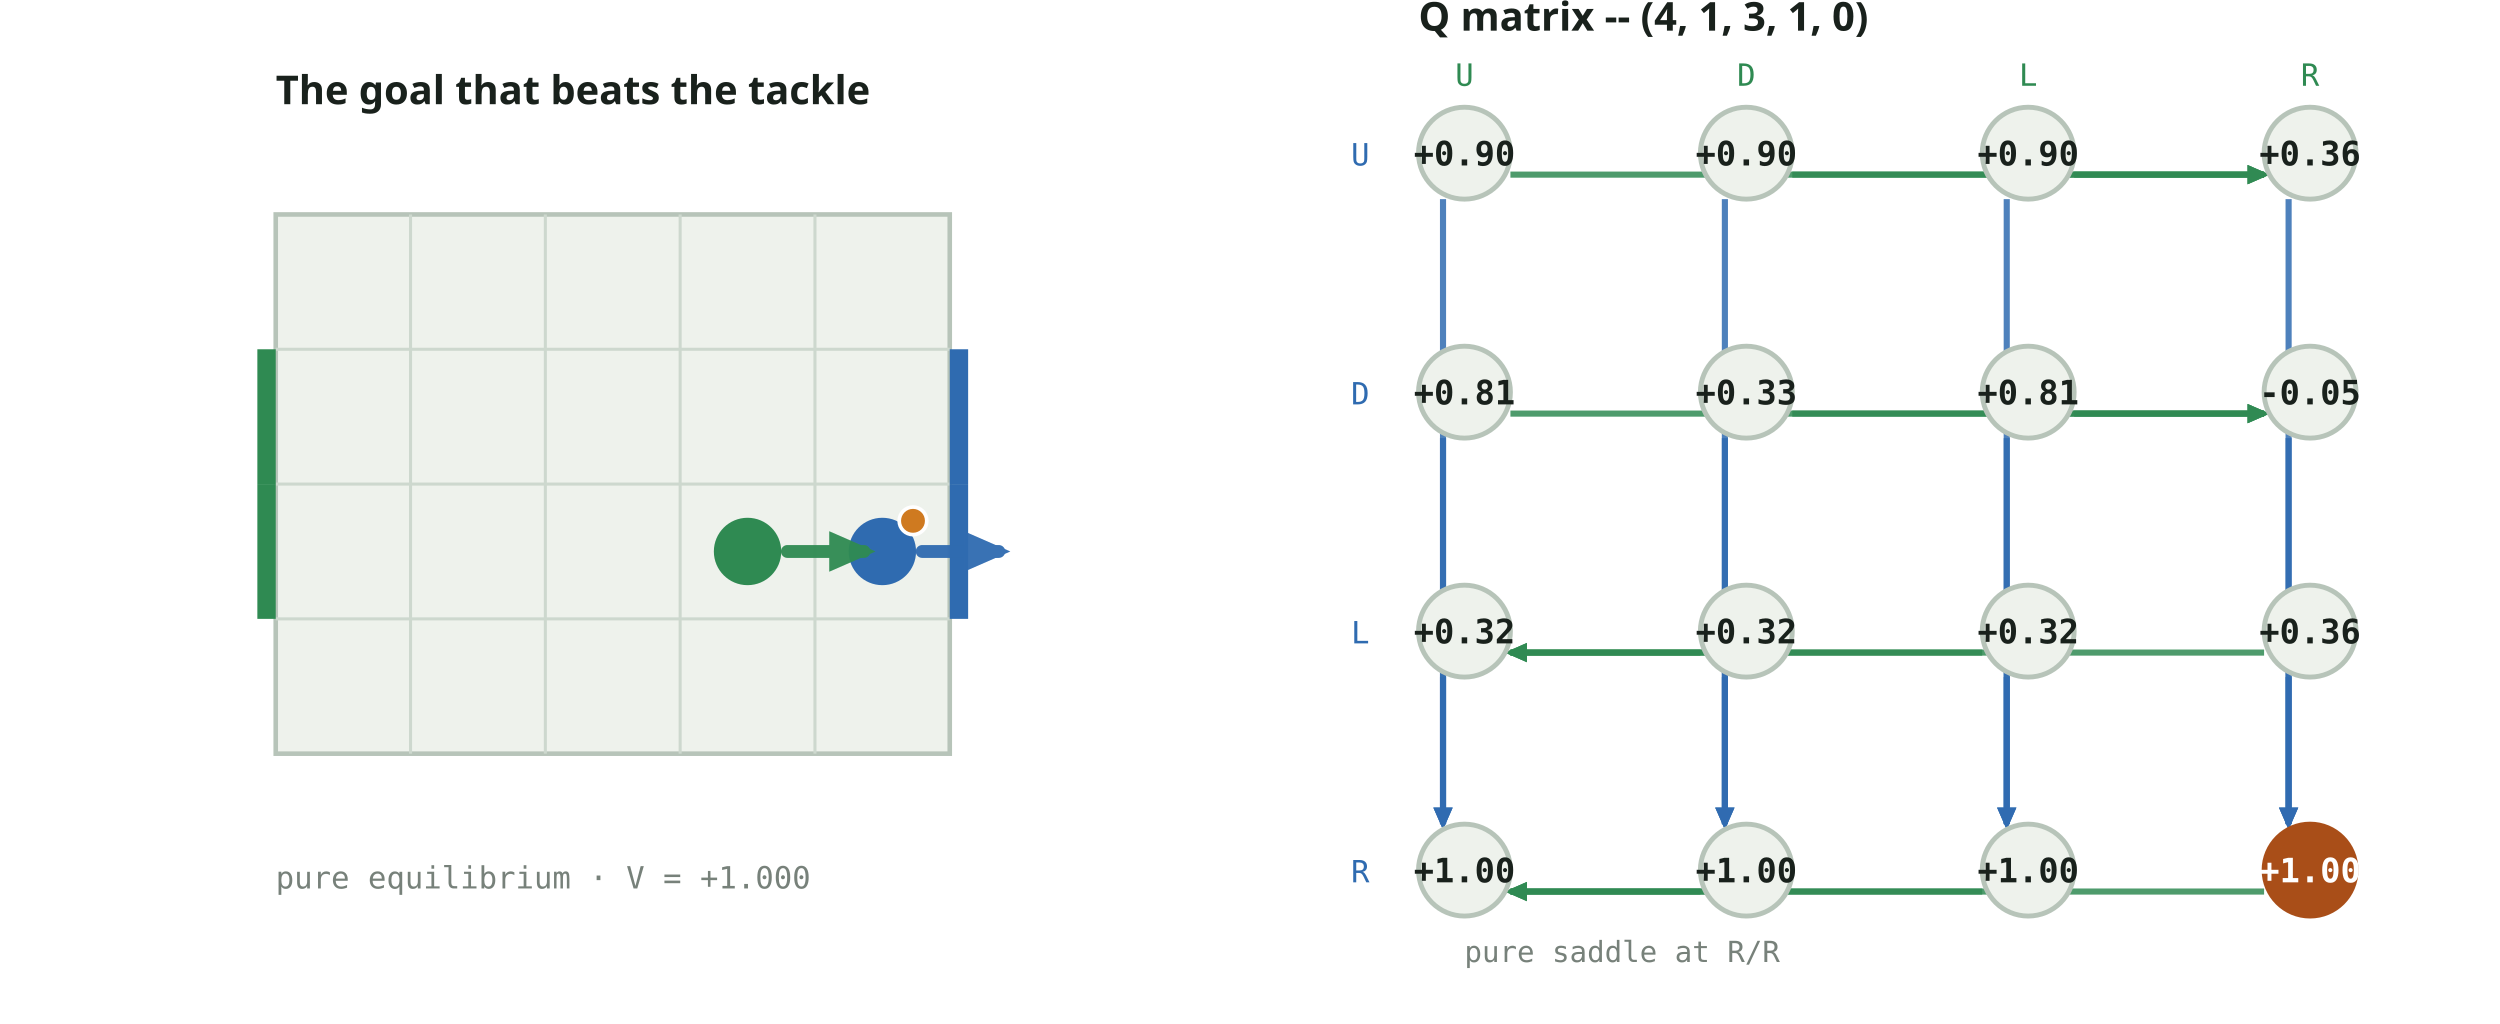
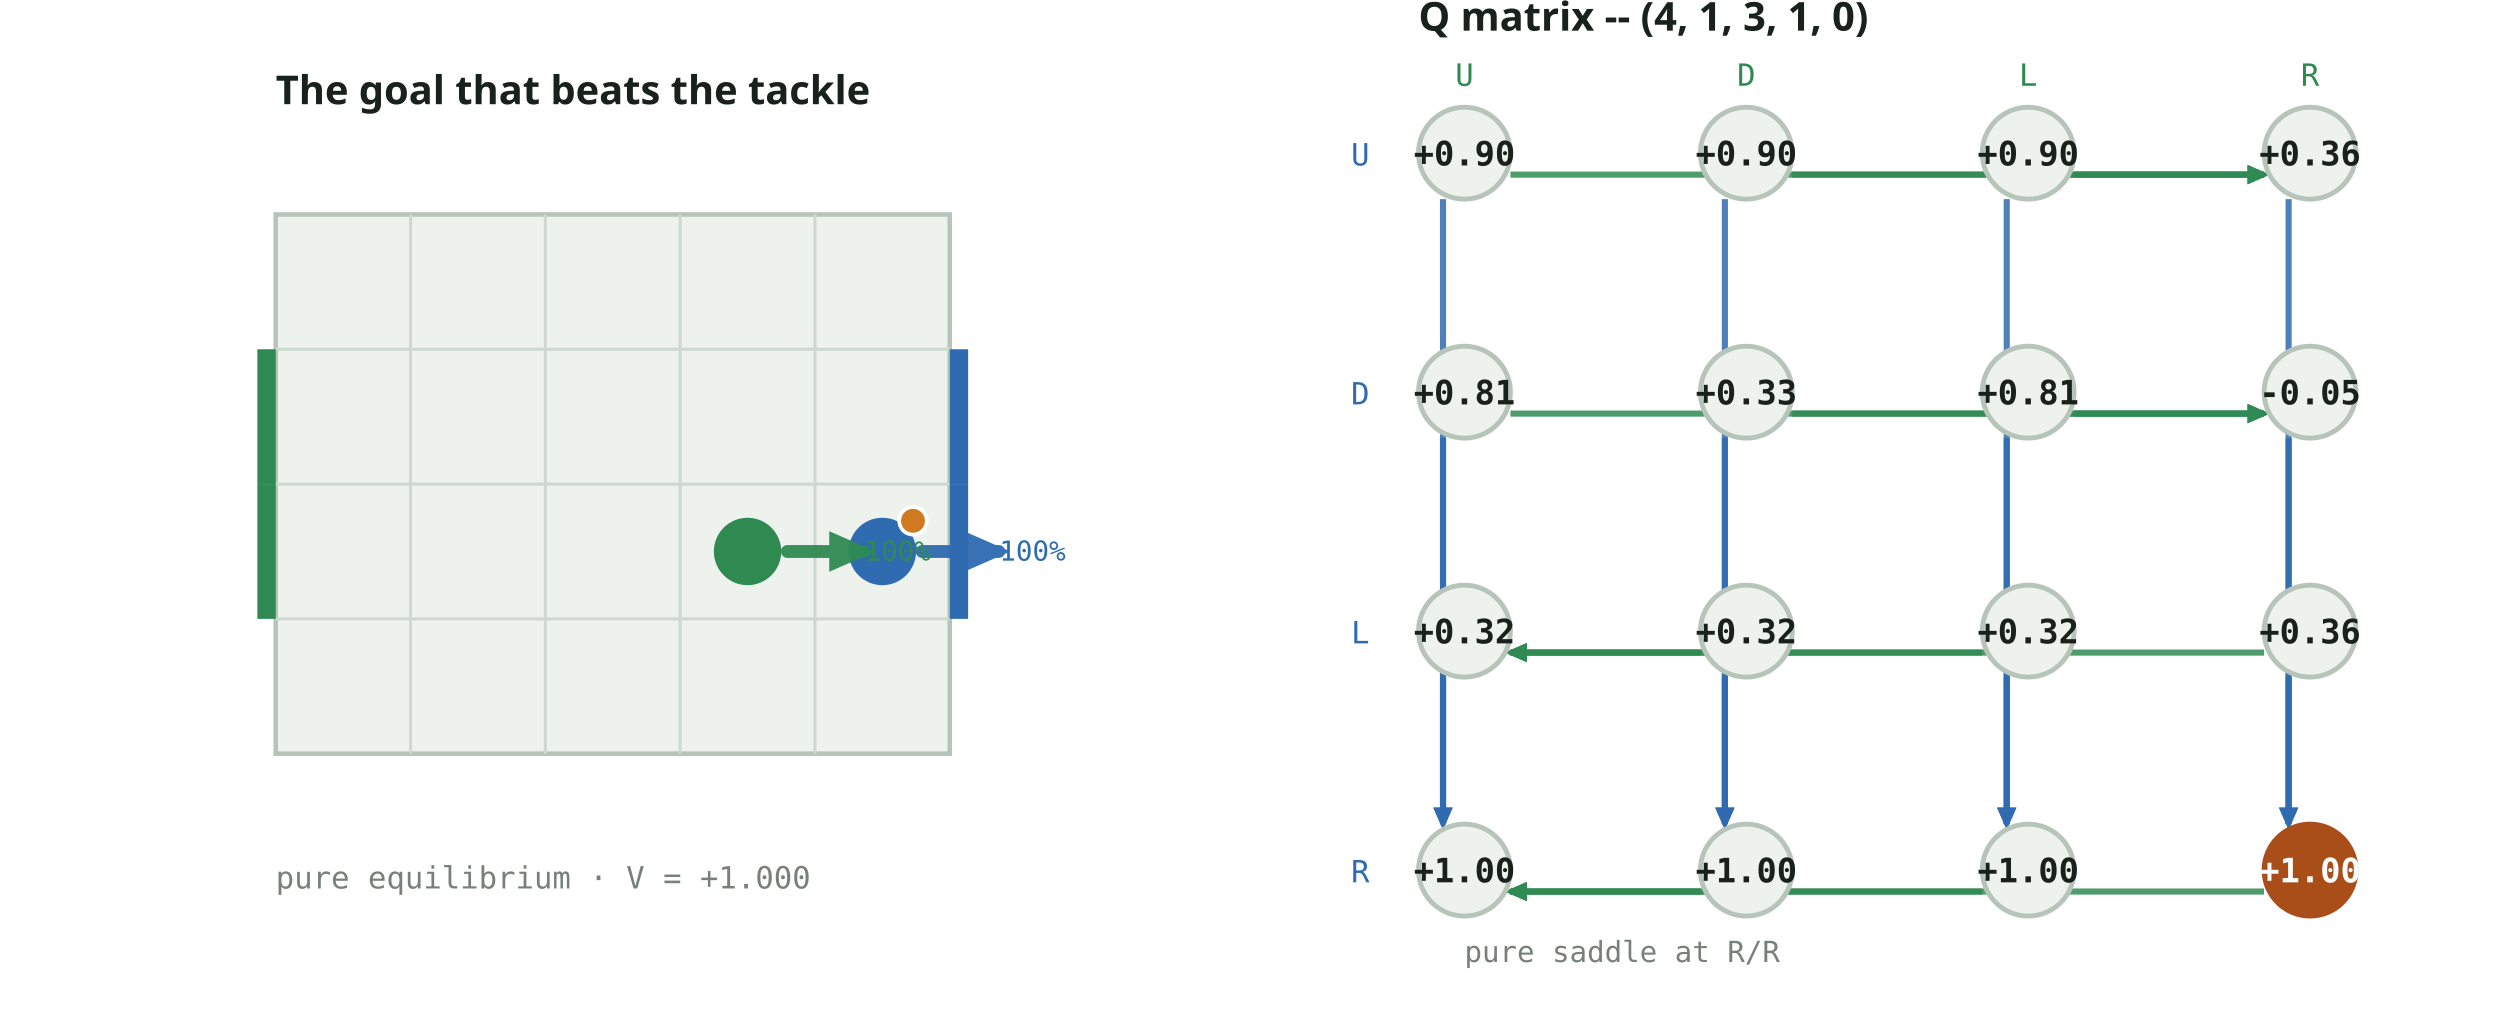
<svg xmlns="http://www.w3.org/2000/svg" viewBox="0 0 816 334" role="img" aria-label="panel">
  <g transform="translate(60.0 40.0)">
    <clipPath id="pnl0">
      <rect x="-16.0" y="-16.0" width="312.0" height="286.0" />
    </clipPath>
    <g clip-path="url(#pnl0)">
      <defs>
        <marker id="ah-2f6bb0" viewBox="0 0 8 8" refX="6" refY="4" markerWidth="3.6" markerHeight="3.6" orient="auto">
          <path d="M0 0.5 L8 4 L0 7.5 z" fill="var(--p0, #2f6bb0)" />
        </marker>
        <marker id="ah-2f8a52" viewBox="0 0 8 8" refX="6" refY="4" markerWidth="3.6" markerHeight="3.6" orient="auto">
          <path d="M0 0.5 L8 4 L0 7.5 z" fill="var(--p1, #2f8a52)" />
        </marker>
      </defs>
      <rect x="30" y="30" width="220" height="176" fill="var(--tint, #eef2ec)" stroke="var(--rule-strong, #b7c4b9)" stroke-width="1.5" />
      <line x1="74" y1="30" x2="74" y2="206" stroke="var(--rule, #cdd8ce)" stroke-width="1" />
      <line x1="118" y1="30" x2="118" y2="206" stroke="var(--rule, #cdd8ce)" stroke-width="1" />
      <line x1="162" y1="30" x2="162" y2="206" stroke="var(--rule, #cdd8ce)" stroke-width="1" />
      <line x1="206" y1="30" x2="206" y2="206" stroke="var(--rule, #cdd8ce)" stroke-width="1" />
      <line x1="30" y1="74" x2="250" y2="74" stroke="var(--rule, #cdd8ce)" stroke-width="1" />
      <line x1="30" y1="118" x2="250" y2="118" stroke="var(--rule, #cdd8ce)" stroke-width="1" />
      <line x1="30" y1="162" x2="250" y2="162" stroke="var(--rule, #cdd8ce)" stroke-width="1" />
      <rect x="24" y="118" width="6" height="44" fill="var(--p1, #2f8a52)" />
      <rect x="250" y="118" width="6" height="44" fill="var(--p0, #2f6bb0)" />
      <rect x="24" y="74" width="6" height="44" fill="var(--p1, #2f8a52)" />
      <rect x="250" y="74" width="6" height="44" fill="var(--p0, #2f6bb0)" />
      <circle cx="228.0" cy="140.0" r="11" fill="var(--p0, #2f6bb0)" />
      <circle cx="184.0" cy="140.0" r="11" fill="var(--p1, #2f8a52)" />
      <circle cx="238.0" cy="130.0" r="4.5" fill="var(--ball, #cf7a20)" stroke="var(--paper, #ffffff)" stroke-width="1.2" />
      <line x1="241.0" y1="140.0" x2="266.0" y2="140.0" stroke="var(--p0, #2f6bb0)" stroke-width="4.2" stroke-linecap="round" opacity="0.95" marker-end="url(#ah-2f6bb0)" />
+       <text x="277.0" y="143.0" text-anchor="middle" font-family="ui-monospace,monospace" font-size="9" fill="var(--p0, #2f6bb0)">100%</text>
      <line x1="197.0" y1="140.0" x2="222.0" y2="140.0" stroke="var(--p1, #2f8a52)" stroke-width="4.2" stroke-linecap="round" opacity="0.95" marker-end="url(#ah-2f8a52)" />
+       <text x="233.0" y="143.0" text-anchor="middle" font-family="ui-monospace,monospace" font-size="9" fill="var(--p1, #2f8a52)">100%</text>
      <text x="30" y="250" font-family="ui-monospace,monospace" font-size="10" fill="var(--ink-faint, #77817a)">pure equilibrium · V = +1.000</text>
      <text x="30" y="-6" font-family="Barlow Semi Condensed,sans-serif" font-weight="600" font-size="13" fill="var(--ink, #19211c)">The goal that beats the tackle</text>
    </g>
  </g>
  <g transform="translate(432.0 16.0)">
    <clipPath id="pnl1">
      <rect x="-16.0" y="-16.0" width="400.0" height="334.0" />
    </clipPath>
    <g clip-path="url(#pnl1)">
      <text x="31" y="-6" font-family="Barlow Semi Condensed,sans-serif" font-weight="600" font-size="13" fill="var(--ink, #19211c)">Q matrix -- (4, 1, 3, 1, 0)</text>
      <defs>
        <marker id="ah-2f6bb0" viewBox="0 0 8 8" refX="6" refY="4" markerWidth="3.6" markerHeight="3.6" orient="auto">
          <path d="M0 0.5 L8 4 L0 7.5 z" fill="var(--p0, #2f6bb0)" />
        </marker>
        <marker id="ah-2f8a52" viewBox="0 0 8 8" refX="6" refY="4" markerWidth="3.6" markerHeight="3.6" orient="auto">
          <path d="M0 0.5 L8 4 L0 7.5 z" fill="var(--p1, #2f8a52)" />
        </marker>
      </defs>
      <text x="46" y="12" text-anchor="middle" font-family="ui-monospace,monospace" font-size="10" fill="var(--p1, #2f8a52)">U</text>
      <text x="138" y="12" text-anchor="middle" font-family="ui-monospace,monospace" font-size="10" fill="var(--p1, #2f8a52)">D</text>
      <text x="230" y="12" text-anchor="middle" font-family="ui-monospace,monospace" font-size="10" fill="var(--p1, #2f8a52)">L</text>
      <text x="322" y="12" text-anchor="middle" font-family="ui-monospace,monospace" font-size="10" fill="var(--p1, #2f8a52)">R</text>
      <text x="12" y="38" text-anchor="middle" font-family="ui-monospace,monospace" font-size="10" fill="var(--p0, #2f6bb0)">U</text>
      <text x="12" y="116" text-anchor="middle" font-family="ui-monospace,monospace" font-size="10" fill="var(--p0, #2f6bb0)">D</text>
      <text x="12" y="194" text-anchor="middle" font-family="ui-monospace,monospace" font-size="10" fill="var(--p0, #2f6bb0)">L</text>
      <text x="12" y="272" text-anchor="middle" font-family="ui-monospace,monospace" font-size="10" fill="var(--p0, #2f6bb0)">R</text>
      <line x1="39.0" y1="49.0" x2="39.0" y2="253.0" stroke="var(--p0, #2f6bb0)" stroke-width="2" marker-end="url(#ah-2f6bb0)" opacity=".85" />
      <line x1="39.0" y1="127.0" x2="39.0" y2="253.0" stroke="var(--p0, #2f6bb0)" stroke-width="2" marker-end="url(#ah-2f6bb0)" opacity=".85" />
      <line x1="39.0" y1="205.0" x2="39.0" y2="253.0" stroke="var(--p0, #2f6bb0)" stroke-width="2" marker-end="url(#ah-2f6bb0)" opacity=".85" />
      <line x1="131.0" y1="49.0" x2="131.0" y2="253.0" stroke="var(--p0, #2f6bb0)" stroke-width="2" marker-end="url(#ah-2f6bb0)" opacity=".85" />
      <line x1="131.0" y1="127.0" x2="131.0" y2="253.0" stroke="var(--p0, #2f6bb0)" stroke-width="2" marker-end="url(#ah-2f6bb0)" opacity=".85" />
      <line x1="131.0" y1="205.0" x2="131.0" y2="253.0" stroke="var(--p0, #2f6bb0)" stroke-width="2" marker-end="url(#ah-2f6bb0)" opacity=".85" />
      <line x1="223.0" y1="49.0" x2="223.0" y2="253.0" stroke="var(--p0, #2f6bb0)" stroke-width="2" marker-end="url(#ah-2f6bb0)" opacity=".85" />
      <line x1="223.0" y1="127.0" x2="223.0" y2="253.0" stroke="var(--p0, #2f6bb0)" stroke-width="2" marker-end="url(#ah-2f6bb0)" opacity=".85" />
      <line x1="223.0" y1="205.0" x2="223.0" y2="253.0" stroke="var(--p0, #2f6bb0)" stroke-width="2" marker-end="url(#ah-2f6bb0)" opacity=".85" />
      <line x1="315.0" y1="49.0" x2="315.0" y2="253.0" stroke="var(--p0, #2f6bb0)" stroke-width="2" marker-end="url(#ah-2f6bb0)" opacity=".85" />
      <line x1="315.0" y1="127.0" x2="315.0" y2="253.0" stroke="var(--p0, #2f6bb0)" stroke-width="2" marker-end="url(#ah-2f6bb0)" opacity=".85" />
      <line x1="315.0" y1="205.0" x2="315.0" y2="253.0" stroke="var(--p0, #2f6bb0)" stroke-width="2" marker-end="url(#ah-2f6bb0)" opacity=".85" />
      <line x1="61.0" y1="41.0" x2="307.0" y2="41.0" stroke="var(--p1, #2f8a52)" stroke-width="2" marker-end="url(#ah-2f8a52)" opacity=".85" />
      <line x1="153.0" y1="41.0" x2="307.0" y2="41.0" stroke="var(--p1, #2f8a52)" stroke-width="2" marker-end="url(#ah-2f8a52)" opacity=".85" />
      <line x1="245.0" y1="41.0" x2="307.0" y2="41.0" stroke="var(--p1, #2f8a52)" stroke-width="2" marker-end="url(#ah-2f8a52)" opacity=".85" />
      <line x1="61.0" y1="119.0" x2="307.0" y2="119.0" stroke="var(--p1, #2f8a52)" stroke-width="2" marker-end="url(#ah-2f8a52)" opacity=".85" />
      <line x1="153.0" y1="119.0" x2="307.0" y2="119.0" stroke="var(--p1, #2f8a52)" stroke-width="2" marker-end="url(#ah-2f8a52)" opacity=".85" />
      <line x1="245.0" y1="119.0" x2="307.0" y2="119.0" stroke="var(--p1, #2f8a52)" stroke-width="2" marker-end="url(#ah-2f8a52)" opacity=".85" />
      <line x1="123.0" y1="197.0" x2="61.0" y2="197.0" stroke="var(--p1, #2f8a52)" stroke-width="2" marker-end="url(#ah-2f8a52)" opacity=".85" />
      <line x1="215.0" y1="197.0" x2="61.0" y2="197.0" stroke="var(--p1, #2f8a52)" stroke-width="2" marker-end="url(#ah-2f8a52)" opacity=".85" />
      <line x1="307.0" y1="197.0" x2="61.0" y2="197.0" stroke="var(--p1, #2f8a52)" stroke-width="2" marker-end="url(#ah-2f8a52)" opacity=".85" />
      <line x1="123.0" y1="275.0" x2="61.0" y2="275.0" stroke="var(--p1, #2f8a52)" stroke-width="2" marker-end="url(#ah-2f8a52)" opacity=".85" />
      <line x1="215.0" y1="275.0" x2="61.0" y2="275.0" stroke="var(--p1, #2f8a52)" stroke-width="2" marker-end="url(#ah-2f8a52)" opacity=".85" />
      <line x1="307.0" y1="275.0" x2="61.0" y2="275.0" stroke="var(--p1, #2f8a52)" stroke-width="2" marker-end="url(#ah-2f8a52)" opacity=".85" />
      <circle cx="46.0" cy="34.0" r="15" fill="var(--tint, #eef2ec)" stroke="var(--rule-strong, #b7c4b9)" stroke-width="1.6" />
      <text x="46.0" y="38.0" text-anchor="middle" font-family="ui-monospace,monospace" font-weight="600" font-size="11" fill="var(--ink, #19211c)">+0.90</text>
      <circle cx="138.0" cy="34.0" r="15" fill="var(--tint, #eef2ec)" stroke="var(--rule-strong, #b7c4b9)" stroke-width="1.6" />
      <text x="138.0" y="38.0" text-anchor="middle" font-family="ui-monospace,monospace" font-weight="600" font-size="11" fill="var(--ink, #19211c)">+0.90</text>
      <circle cx="230.0" cy="34.0" r="15" fill="var(--tint, #eef2ec)" stroke="var(--rule-strong, #b7c4b9)" stroke-width="1.6" />
      <text x="230.0" y="38.0" text-anchor="middle" font-family="ui-monospace,monospace" font-weight="600" font-size="11" fill="var(--ink, #19211c)">+0.90</text>
      <circle cx="322.0" cy="34.0" r="15" fill="var(--tint, #eef2ec)" stroke="var(--rule-strong, #b7c4b9)" stroke-width="1.6" />
      <text x="322.0" y="38.0" text-anchor="middle" font-family="ui-monospace,monospace" font-weight="600" font-size="11" fill="var(--ink, #19211c)">+0.36</text>
      <circle cx="46.0" cy="112.0" r="15" fill="var(--tint, #eef2ec)" stroke="var(--rule-strong, #b7c4b9)" stroke-width="1.6" />
      <text x="46.0" y="116.0" text-anchor="middle" font-family="ui-monospace,monospace" font-weight="600" font-size="11" fill="var(--ink, #19211c)">+0.81</text>
      <circle cx="138.0" cy="112.0" r="15" fill="var(--tint, #eef2ec)" stroke="var(--rule-strong, #b7c4b9)" stroke-width="1.6" />
      <text x="138.0" y="116.0" text-anchor="middle" font-family="ui-monospace,monospace" font-weight="600" font-size="11" fill="var(--ink, #19211c)">+0.33</text>
      <circle cx="230.0" cy="112.0" r="15" fill="var(--tint, #eef2ec)" stroke="var(--rule-strong, #b7c4b9)" stroke-width="1.6" />
      <text x="230.0" y="116.0" text-anchor="middle" font-family="ui-monospace,monospace" font-weight="600" font-size="11" fill="var(--ink, #19211c)">+0.81</text>
      <circle cx="322.0" cy="112.0" r="15" fill="var(--tint, #eef2ec)" stroke="var(--rule-strong, #b7c4b9)" stroke-width="1.6" />
      <text x="322.0" y="116.0" text-anchor="middle" font-family="ui-monospace,monospace" font-weight="600" font-size="11" fill="var(--ink, #19211c)">-0.05</text>
      <circle cx="46.0" cy="190.0" r="15" fill="var(--tint, #eef2ec)" stroke="var(--rule-strong, #b7c4b9)" stroke-width="1.6" />
      <text x="46.0" y="194.0" text-anchor="middle" font-family="ui-monospace,monospace" font-weight="600" font-size="11" fill="var(--ink, #19211c)">+0.32</text>
      <circle cx="138.0" cy="190.0" r="15" fill="var(--tint, #eef2ec)" stroke="var(--rule-strong, #b7c4b9)" stroke-width="1.6" />
      <text x="138.0" y="194.0" text-anchor="middle" font-family="ui-monospace,monospace" font-weight="600" font-size="11" fill="var(--ink, #19211c)">+0.32</text>
      <circle cx="230.0" cy="190.0" r="15" fill="var(--tint, #eef2ec)" stroke="var(--rule-strong, #b7c4b9)" stroke-width="1.6" />
      <text x="230.0" y="194.0" text-anchor="middle" font-family="ui-monospace,monospace" font-weight="600" font-size="11" fill="var(--ink, #19211c)">+0.32</text>
      <circle cx="322.0" cy="190.0" r="15" fill="var(--tint, #eef2ec)" stroke="var(--rule-strong, #b7c4b9)" stroke-width="1.6" />
      <text x="322.0" y="194.0" text-anchor="middle" font-family="ui-monospace,monospace" font-weight="600" font-size="11" fill="var(--ink, #19211c)">+0.36</text>
      <circle cx="46.0" cy="268.0" r="15" fill="var(--tint, #eef2ec)" stroke="var(--rule-strong, #b7c4b9)" stroke-width="1.6" />
      <text x="46.0" y="272.0" text-anchor="middle" font-family="ui-monospace,monospace" font-weight="600" font-size="11" fill="var(--ink, #19211c)">+1.00</text>
      <circle cx="138.0" cy="268.0" r="15" fill="var(--tint, #eef2ec)" stroke="var(--rule-strong, #b7c4b9)" stroke-width="1.6" />
      <text x="138.0" y="272.0" text-anchor="middle" font-family="ui-monospace,monospace" font-weight="600" font-size="11" fill="var(--ink, #19211c)">+1.00</text>
      <circle cx="230.0" cy="268.0" r="15" fill="var(--tint, #eef2ec)" stroke="var(--rule-strong, #b7c4b9)" stroke-width="1.6" />
      <text x="230.0" y="272.0" text-anchor="middle" font-family="ui-monospace,monospace" font-weight="600" font-size="11" fill="var(--ink, #19211c)">+1.00</text>
      <circle cx="322.0" cy="268.0" r="15" fill="#a94e18" stroke="#a94e18" stroke-width="1.6" />
      <text x="322.0" y="272.0" text-anchor="middle" font-family="ui-monospace,monospace" font-weight="600" font-size="11" fill="var(--paper, #ffffff)">+1.00</text>
      <text x="46" y="298" font-family="ui-monospace,monospace" font-size="9.5" fill="var(--ink-faint, #77817a)">pure saddle at R/R</text>
    </g>
  </g>
</svg>
